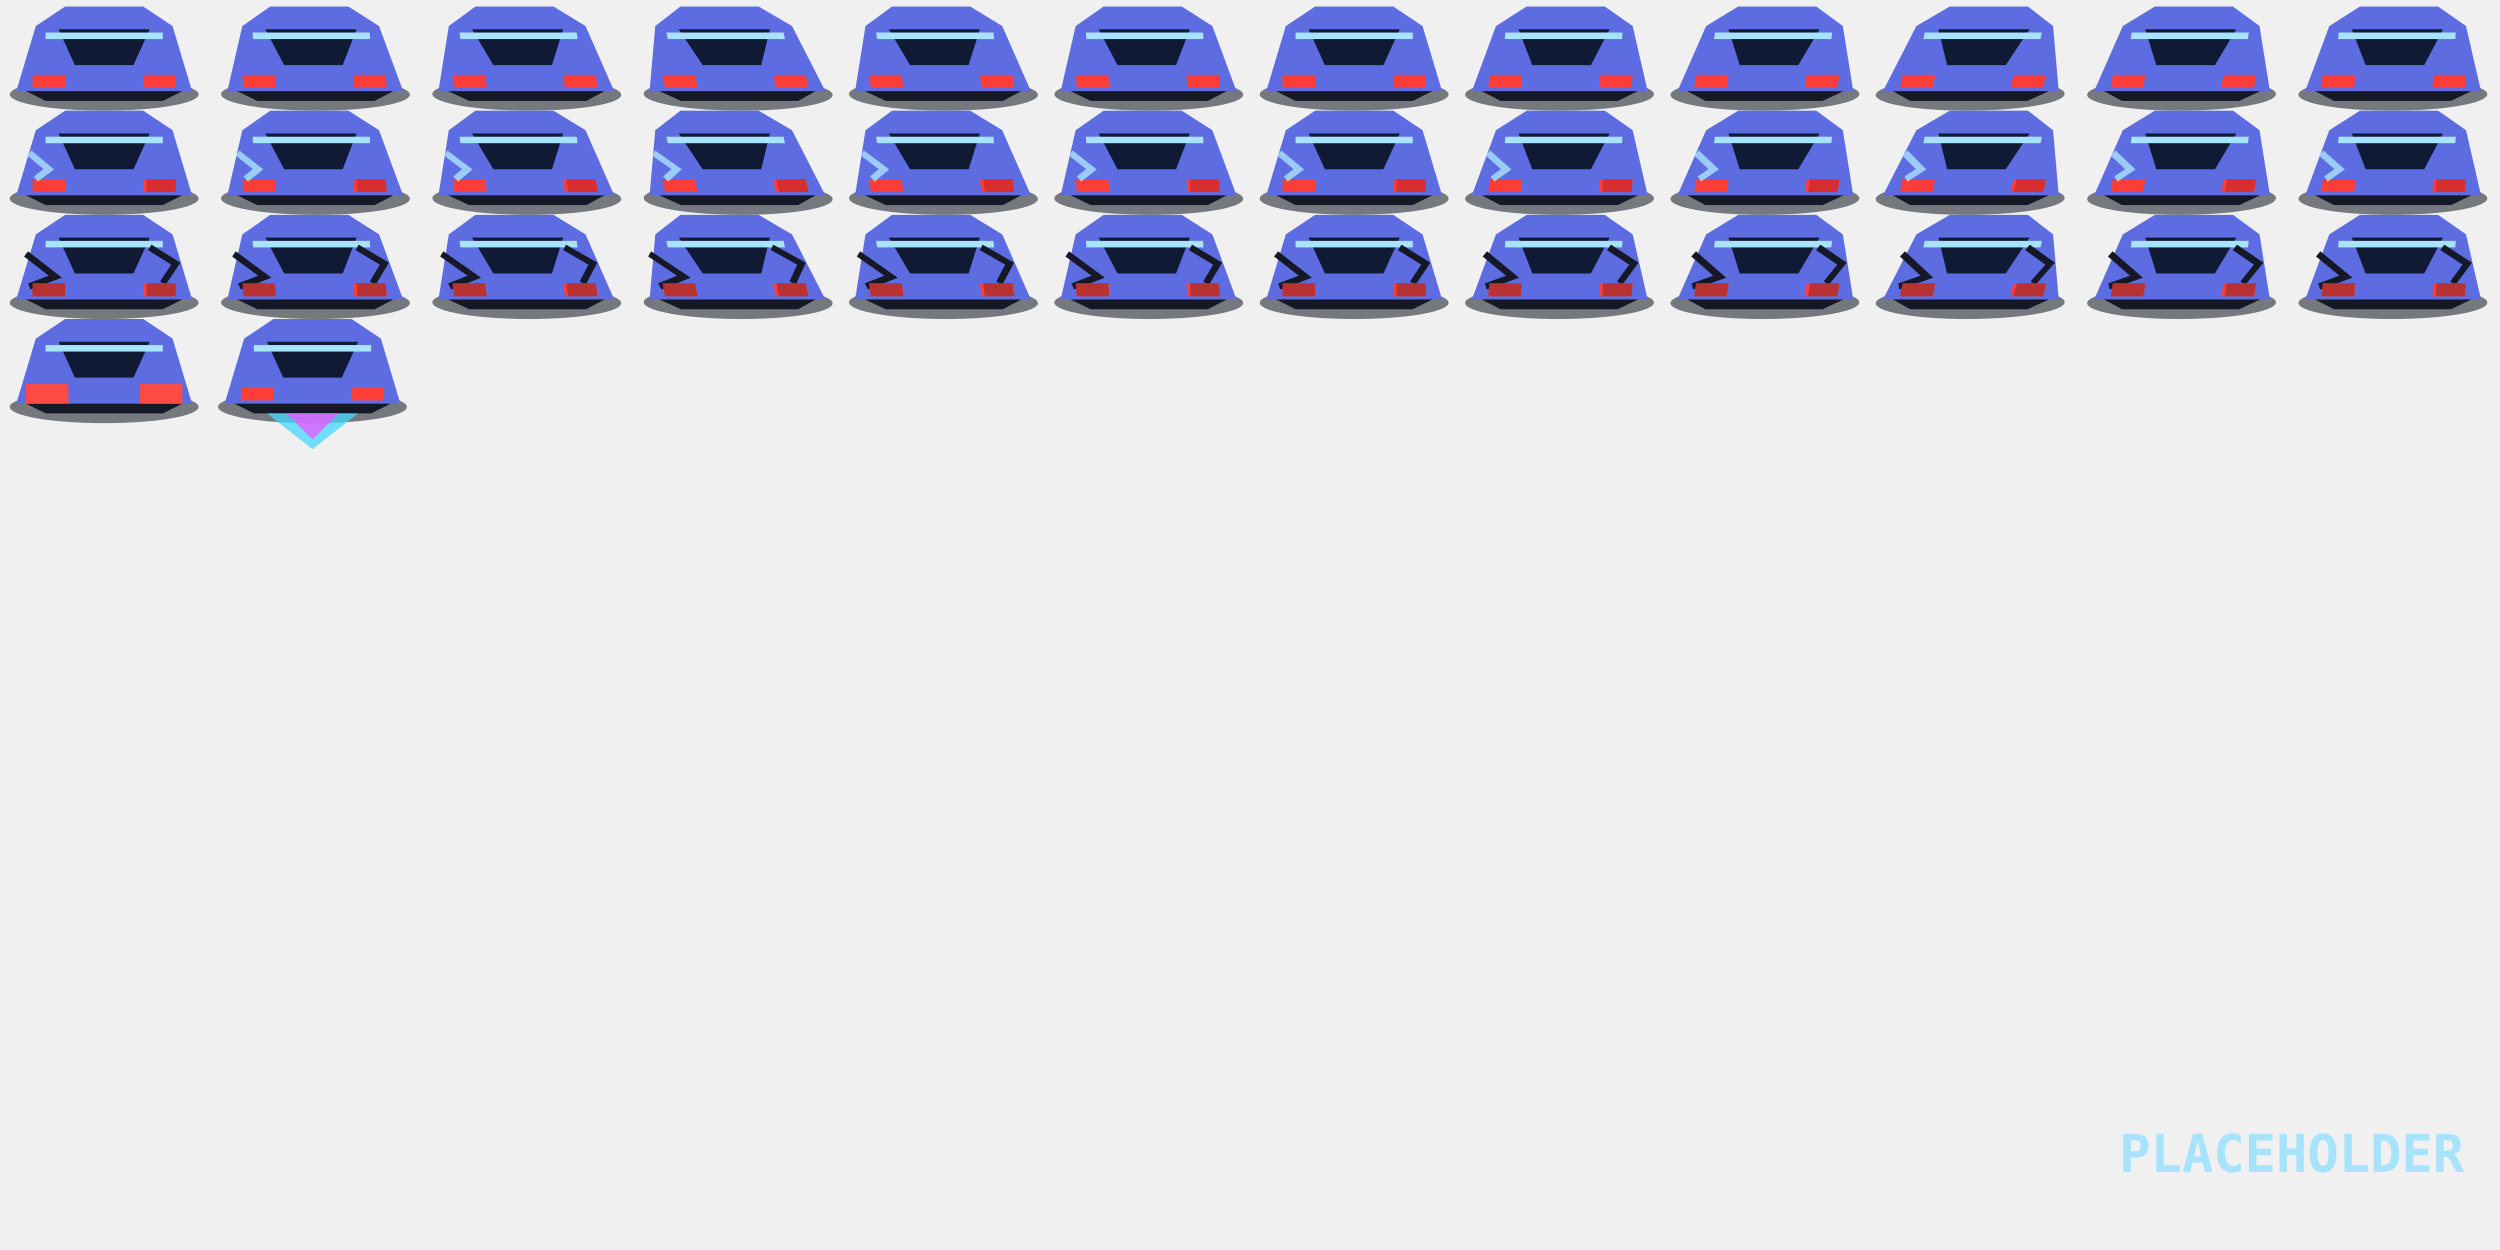
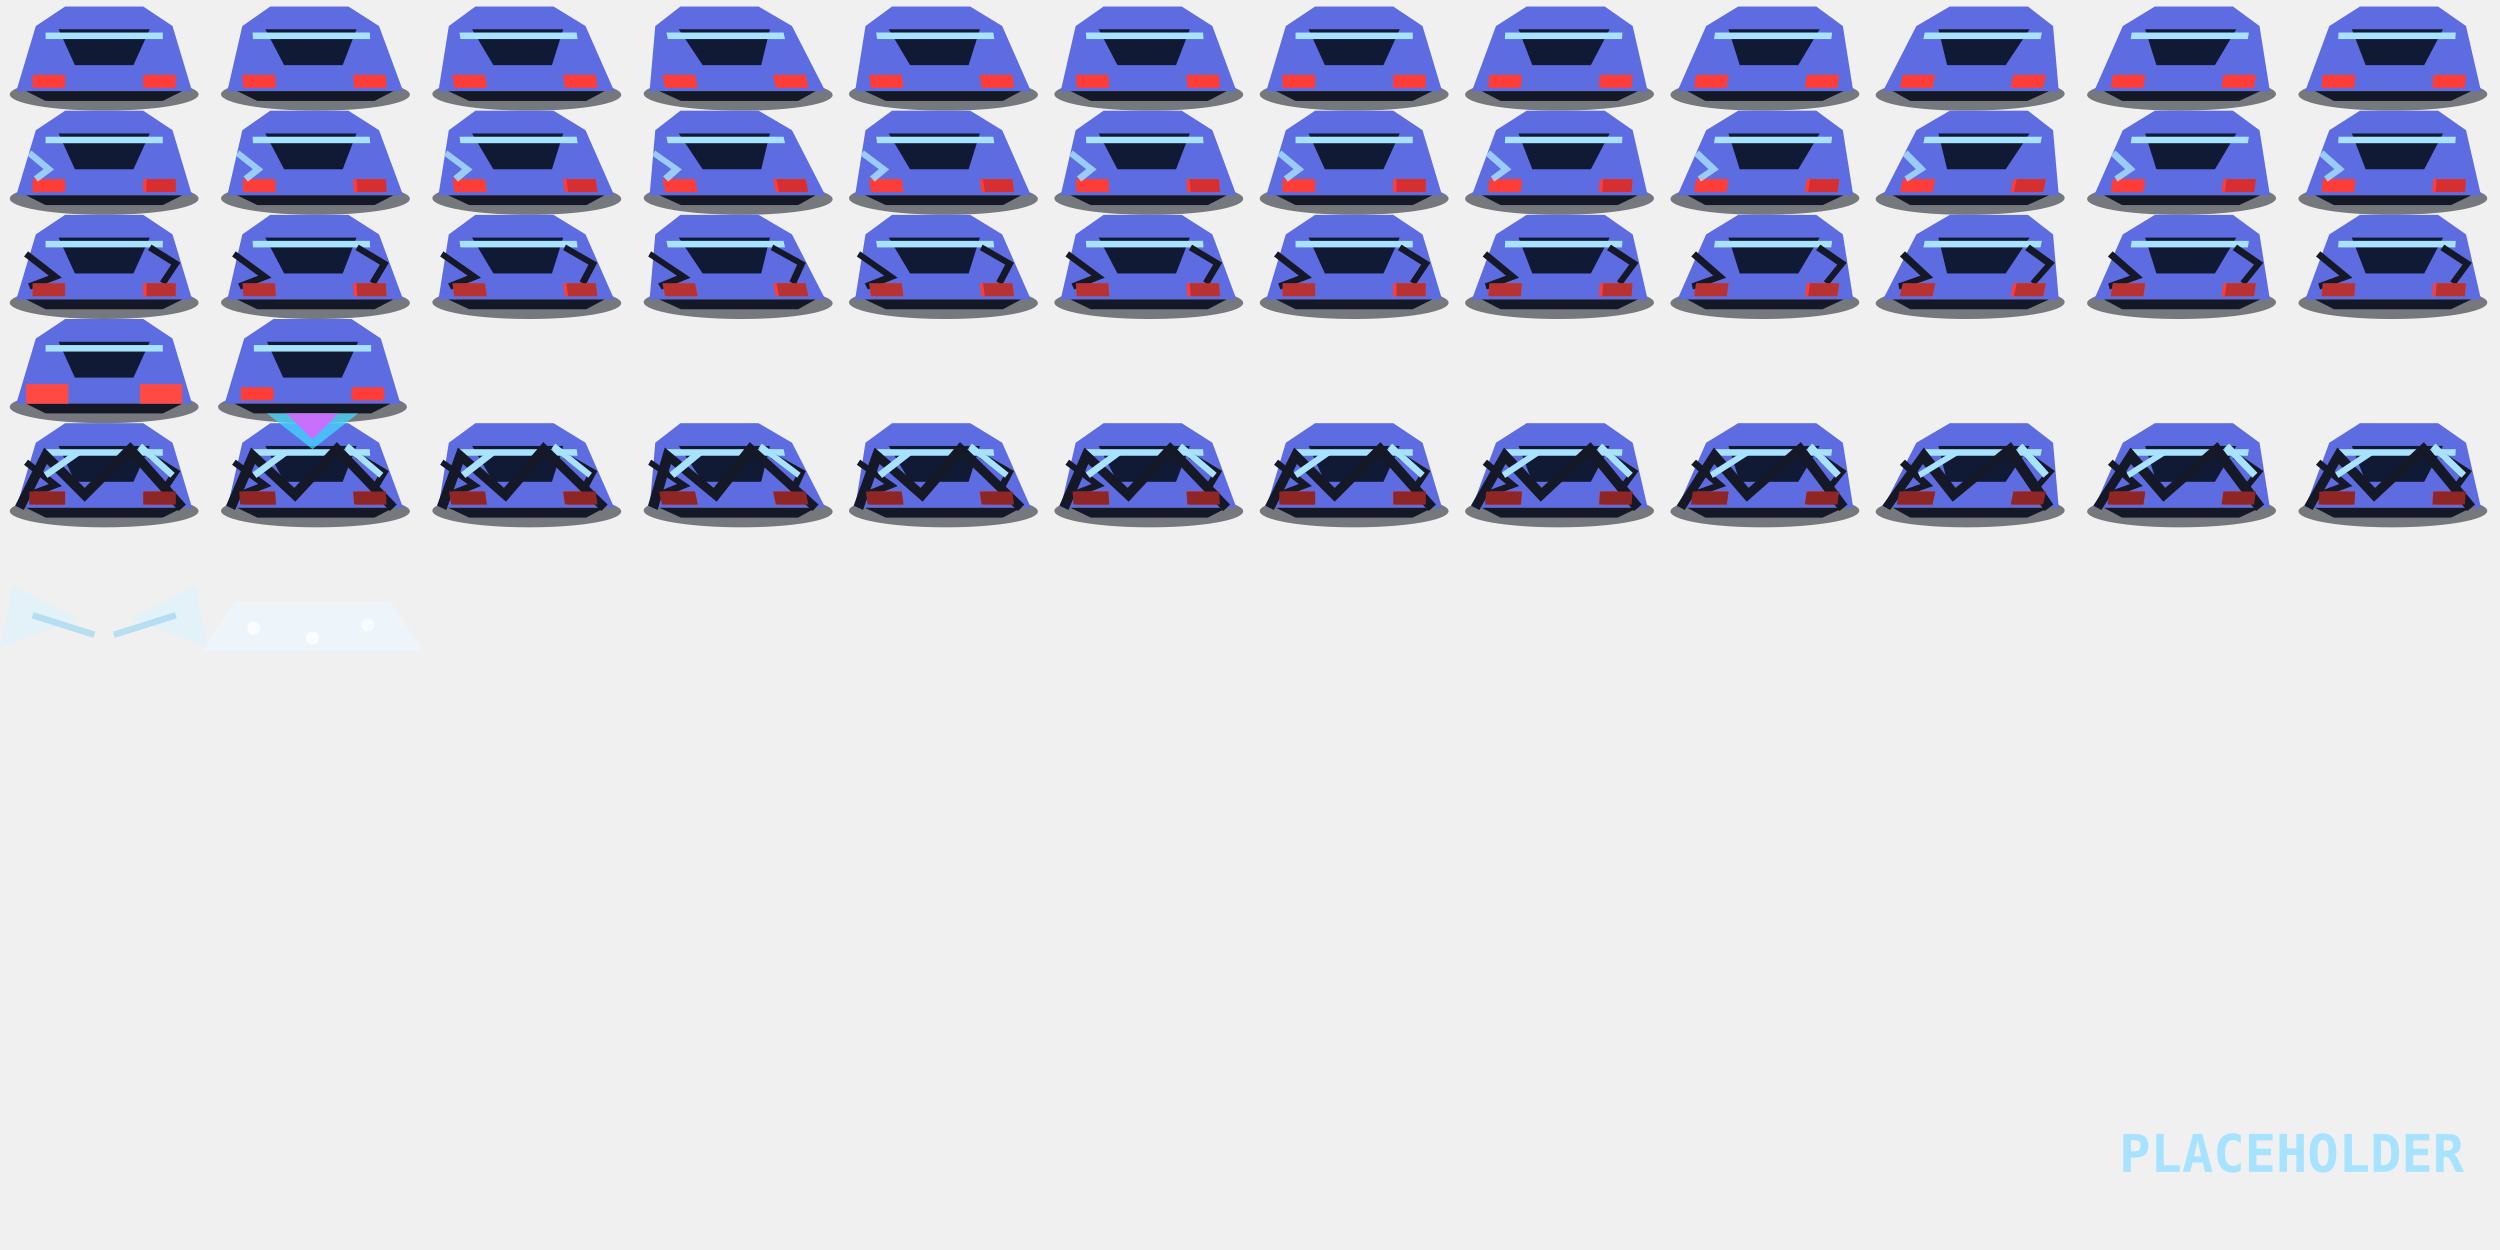
<svg xmlns="http://www.w3.org/2000/svg" width="768" height="384" viewBox="0 0 768 384" role="img" aria-label="VibeGear2 placeholder art">
  <rect width="768" height="384" fill="none" />
  <defs>
    <g id="shadow">
      <ellipse cx="0" cy="13" rx="29" ry="5" fill="#10151f" opacity="0.55" />
    </g>
    <g id="clean">
      <path d="M-27 12 L27 12 L21 -8 L12 -14 L-12 -14 L-21 -8 Z" fill="#5d6ce1" />
      <path d="M-14 -7 L14 -7 L9 4 L-9 4 Z" fill="#101a34" />
      <path d="M-22 7 L-12 7 L-12 11 L-22 11 Z" fill="#ff3d38" />
      <path d="M12 7 L22 7 L22 11 L12 11 Z" fill="#ff3d38" />
      <path d="M-24 12 L-18 15 L18 15 L24 12 Z" fill="#141827" />
      <path d="M-18 -5 L18 -5" stroke="#a7e3ff" stroke-width="2" />
    </g>
    <g id="dented">
      <use href="#clean" />
      <path d="M-23 -1 L-17 4 L-21 7" fill="none" stroke="#a7e3ff" stroke-width="2" opacity="0.8" />
      <rect x="13" y="7" width="9" height="4" fill="#d72f31" />
    </g>
    <g id="battered">
      <use href="#clean" />
      <path d="M-24 -2 L-15 5 L-23 8" fill="none" stroke="#141827" stroke-width="2" />
      <path d="M14 -4 L22 1 L18 7" fill="none" stroke="#141827" stroke-width="2" />
      <rect x="-22" y="7" width="10" height="4" fill="#b83232" />
      <rect x="13" y="7" width="9" height="4" fill="#b83232" />
    </g>
+     <g id="totaled">
+       <use href="#battered" />
+       <path d="M-26 12 L-18 -4 L-6 8 L8 -6 L24 12" fill="none" stroke="#141827" stroke-width="3" />
+       <path d="M-18 2 L-8 -5 M11 -7 L21 2" stroke="#a7e3ff" stroke-width="2" />
+       <rect x="-23" y="7" width="11" height="4" fill="#8f2626" />
+       <rect x="12" y="7" width="10" height="4" fill="#8f2626" />
+     </g>
    <g id="brake">
      <use href="#clean" />
      <rect x="-24" y="6" width="13" height="6" fill="#ff4a44" />
      <rect x="11" y="6" width="13" height="6" fill="#ff4a44" />
    </g>
    <g id="nitro">
      <use href="#clean" />
      <path d="M-14 15 L0 26 L14 15 Z" fill="#44d7ff" opacity="0.75" />
      <path d="M-8 15 L0 23 L8 15 Z" fill="#e75cff" opacity="0.8" />
    </g>
+     <g id="wet-trail">
+       <path d="M-28 4 L-8 14 L-32 23 Z" fill="#d8f4ff" opacity="0.55" />
+       <path d="M28 4 L8 14 L32 23 Z" fill="#d8f4ff" opacity="0.55" />
+       <path d="M-22 13 L-3 19 M22 13 L3 19" stroke="#9fd7ef" stroke-width="2" opacity="0.7" />
+     </g>
+     <g id="snow-trail">
+       <path d="M-24 9 L24 9 L34 24 L-34 24 Z" fill="#edf7ff" opacity="0.64" />
+       <circle cx="-18" cy="17" r="2" fill="#ffffff" opacity="0.7" />
+       <circle cx="0" cy="20" r="2" fill="#ffffff" opacity="0.7" />
+       <circle cx="17" cy="16" r="2" fill="#ffffff" opacity="0.7" />
+     </g>
  </defs>
  <g transform="translate(32 16) skewX(0)">
    <use href="#shadow" />
    <use href="#clean" />
  </g>
  <g transform="translate(96 16) skewX(4)">
    <use href="#shadow" />
    <use href="#clean" />
  </g>
  <g transform="translate(160 16) skewX(8)">
    <use href="#shadow" />
    <use href="#clean" />
  </g>
  <g transform="translate(224 16) skewX(12)">
    <use href="#shadow" />
    <use href="#clean" />
  </g>
  <g transform="translate(288 16) skewX(8)">
    <use href="#shadow" />
    <use href="#clean" />
  </g>
  <g transform="translate(352 16) skewX(4)">
    <use href="#shadow" />
    <use href="#clean" />
  </g>
  <g transform="translate(416 16) skewX(0)">
    <use href="#shadow" />
    <use href="#clean" />
  </g>
  <g transform="translate(480 16) skewX(-4)">
    <use href="#shadow" />
    <use href="#clean" />
  </g>
  <g transform="translate(544 16) skewX(-8)">
    <use href="#shadow" />
    <use href="#clean" />
  </g>
  <g transform="translate(608 16) skewX(-12)">
    <use href="#shadow" />
    <use href="#clean" />
  </g>
  <g transform="translate(672 16) skewX(-8)">
    <use href="#shadow" />
    <use href="#clean" />
  </g>
  <g transform="translate(736 16) skewX(-4)">
    <use href="#shadow" />
    <use href="#clean" />
  </g>
  <g transform="translate(32 48) skewX(0)">
    <use href="#shadow" />
    <use href="#dented" />
  </g>
  <g transform="translate(96 48) skewX(4)">
    <use href="#shadow" />
    <use href="#dented" />
  </g>
  <g transform="translate(160 48) skewX(8)">
    <use href="#shadow" />
    <use href="#dented" />
  </g>
  <g transform="translate(224 48) skewX(12)">
    <use href="#shadow" />
    <use href="#dented" />
  </g>
  <g transform="translate(288 48) skewX(8)">
    <use href="#shadow" />
    <use href="#dented" />
  </g>
  <g transform="translate(352 48) skewX(4)">
    <use href="#shadow" />
    <use href="#dented" />
  </g>
  <g transform="translate(416 48) skewX(0)">
    <use href="#shadow" />
    <use href="#dented" />
  </g>
  <g transform="translate(480 48) skewX(-4)">
    <use href="#shadow" />
    <use href="#dented" />
  </g>
  <g transform="translate(544 48) skewX(-8)">
    <use href="#shadow" />
    <use href="#dented" />
  </g>
  <g transform="translate(608 48) skewX(-12)">
    <use href="#shadow" />
    <use href="#dented" />
  </g>
  <g transform="translate(672 48) skewX(-8)">
    <use href="#shadow" />
    <use href="#dented" />
  </g>
  <g transform="translate(736 48) skewX(-4)">
    <use href="#shadow" />
    <use href="#dented" />
  </g>
  <g transform="translate(32 80) skewX(0)">
    <use href="#shadow" />
    <use href="#battered" />
  </g>
  <g transform="translate(96 80) skewX(4)">
    <use href="#shadow" />
    <use href="#battered" />
  </g>
  <g transform="translate(160 80) skewX(8)">
    <use href="#shadow" />
    <use href="#battered" />
  </g>
  <g transform="translate(224 80) skewX(12)">
    <use href="#shadow" />
    <use href="#battered" />
  </g>
  <g transform="translate(288 80) skewX(8)">
    <use href="#shadow" />
    <use href="#battered" />
  </g>
  <g transform="translate(352 80) skewX(4)">
    <use href="#shadow" />
    <use href="#battered" />
  </g>
  <g transform="translate(416 80) skewX(0)">
    <use href="#shadow" />
    <use href="#battered" />
  </g>
  <g transform="translate(480 80) skewX(-4)">
    <use href="#shadow" />
    <use href="#battered" />
  </g>
  <g transform="translate(544 80) skewX(-8)">
    <use href="#shadow" />
    <use href="#battered" />
  </g>
  <g transform="translate(608 80) skewX(-12)">
    <use href="#shadow" />
    <use href="#battered" />
  </g>
  <g transform="translate(672 80) skewX(-8)">
    <use href="#shadow" />
    <use href="#battered" />
  </g>
  <g transform="translate(736 80) skewX(-4)">
    <use href="#shadow" />
    <use href="#battered" />
  </g>
+   <g transform="translate(32 144) skewX(0)">
+     <use href="#shadow" />
+     <use href="#totaled" />
+   </g>
+   <g transform="translate(96 144) skewX(4)">
+     <use href="#shadow" />
+     <use href="#totaled" />
+   </g>
+   <g transform="translate(160 144) skewX(8)">
+     <use href="#shadow" />
+     <use href="#totaled" />
+   </g>
+   <g transform="translate(224 144) skewX(12)">
+     <use href="#shadow" />
+     <use href="#totaled" />
+   </g>
+   <g transform="translate(288 144) skewX(8)">
+     <use href="#shadow" />
+     <use href="#totaled" />
+   </g>
+   <g transform="translate(352 144) skewX(4)">
+     <use href="#shadow" />
+     <use href="#totaled" />
+   </g>
+   <g transform="translate(416 144) skewX(0)">
+     <use href="#shadow" />
+     <use href="#totaled" />
+   </g>
+   <g transform="translate(480 144) skewX(-4)">
+     <use href="#shadow" />
+     <use href="#totaled" />
+   </g>
+   <g transform="translate(544 144) skewX(-8)">
+     <use href="#shadow" />
+     <use href="#totaled" />
+   </g>
+   <g transform="translate(608 144) skewX(-12)">
+     <use href="#shadow" />
+     <use href="#totaled" />
+   </g>
+   <g transform="translate(672 144) skewX(-8)">
+     <use href="#shadow" />
+     <use href="#totaled" />
+   </g>
+   <g transform="translate(736 144) skewX(-4)">
+     <use href="#shadow" />
+     <use href="#totaled" />
+   </g>
  <g transform="translate(32 112)">
    <use href="#shadow" />
    <use href="#brake" />
  </g>
  <g transform="translate(96 112)">
    <use href="#shadow" />
    <use href="#nitro" />
+   </g>
+   <g transform="translate(32 176)">
+     <use href="#wet-trail" />
+   </g>
+   <g transform="translate(96 176)">
+     <use href="#snow-trail" />
  </g>
  <text x="704" y="360" text-anchor="middle" font-family="monospace" font-size="16" font-weight="700" fill="#a7e3ff">PLACEHOLDER</text>
</svg>
